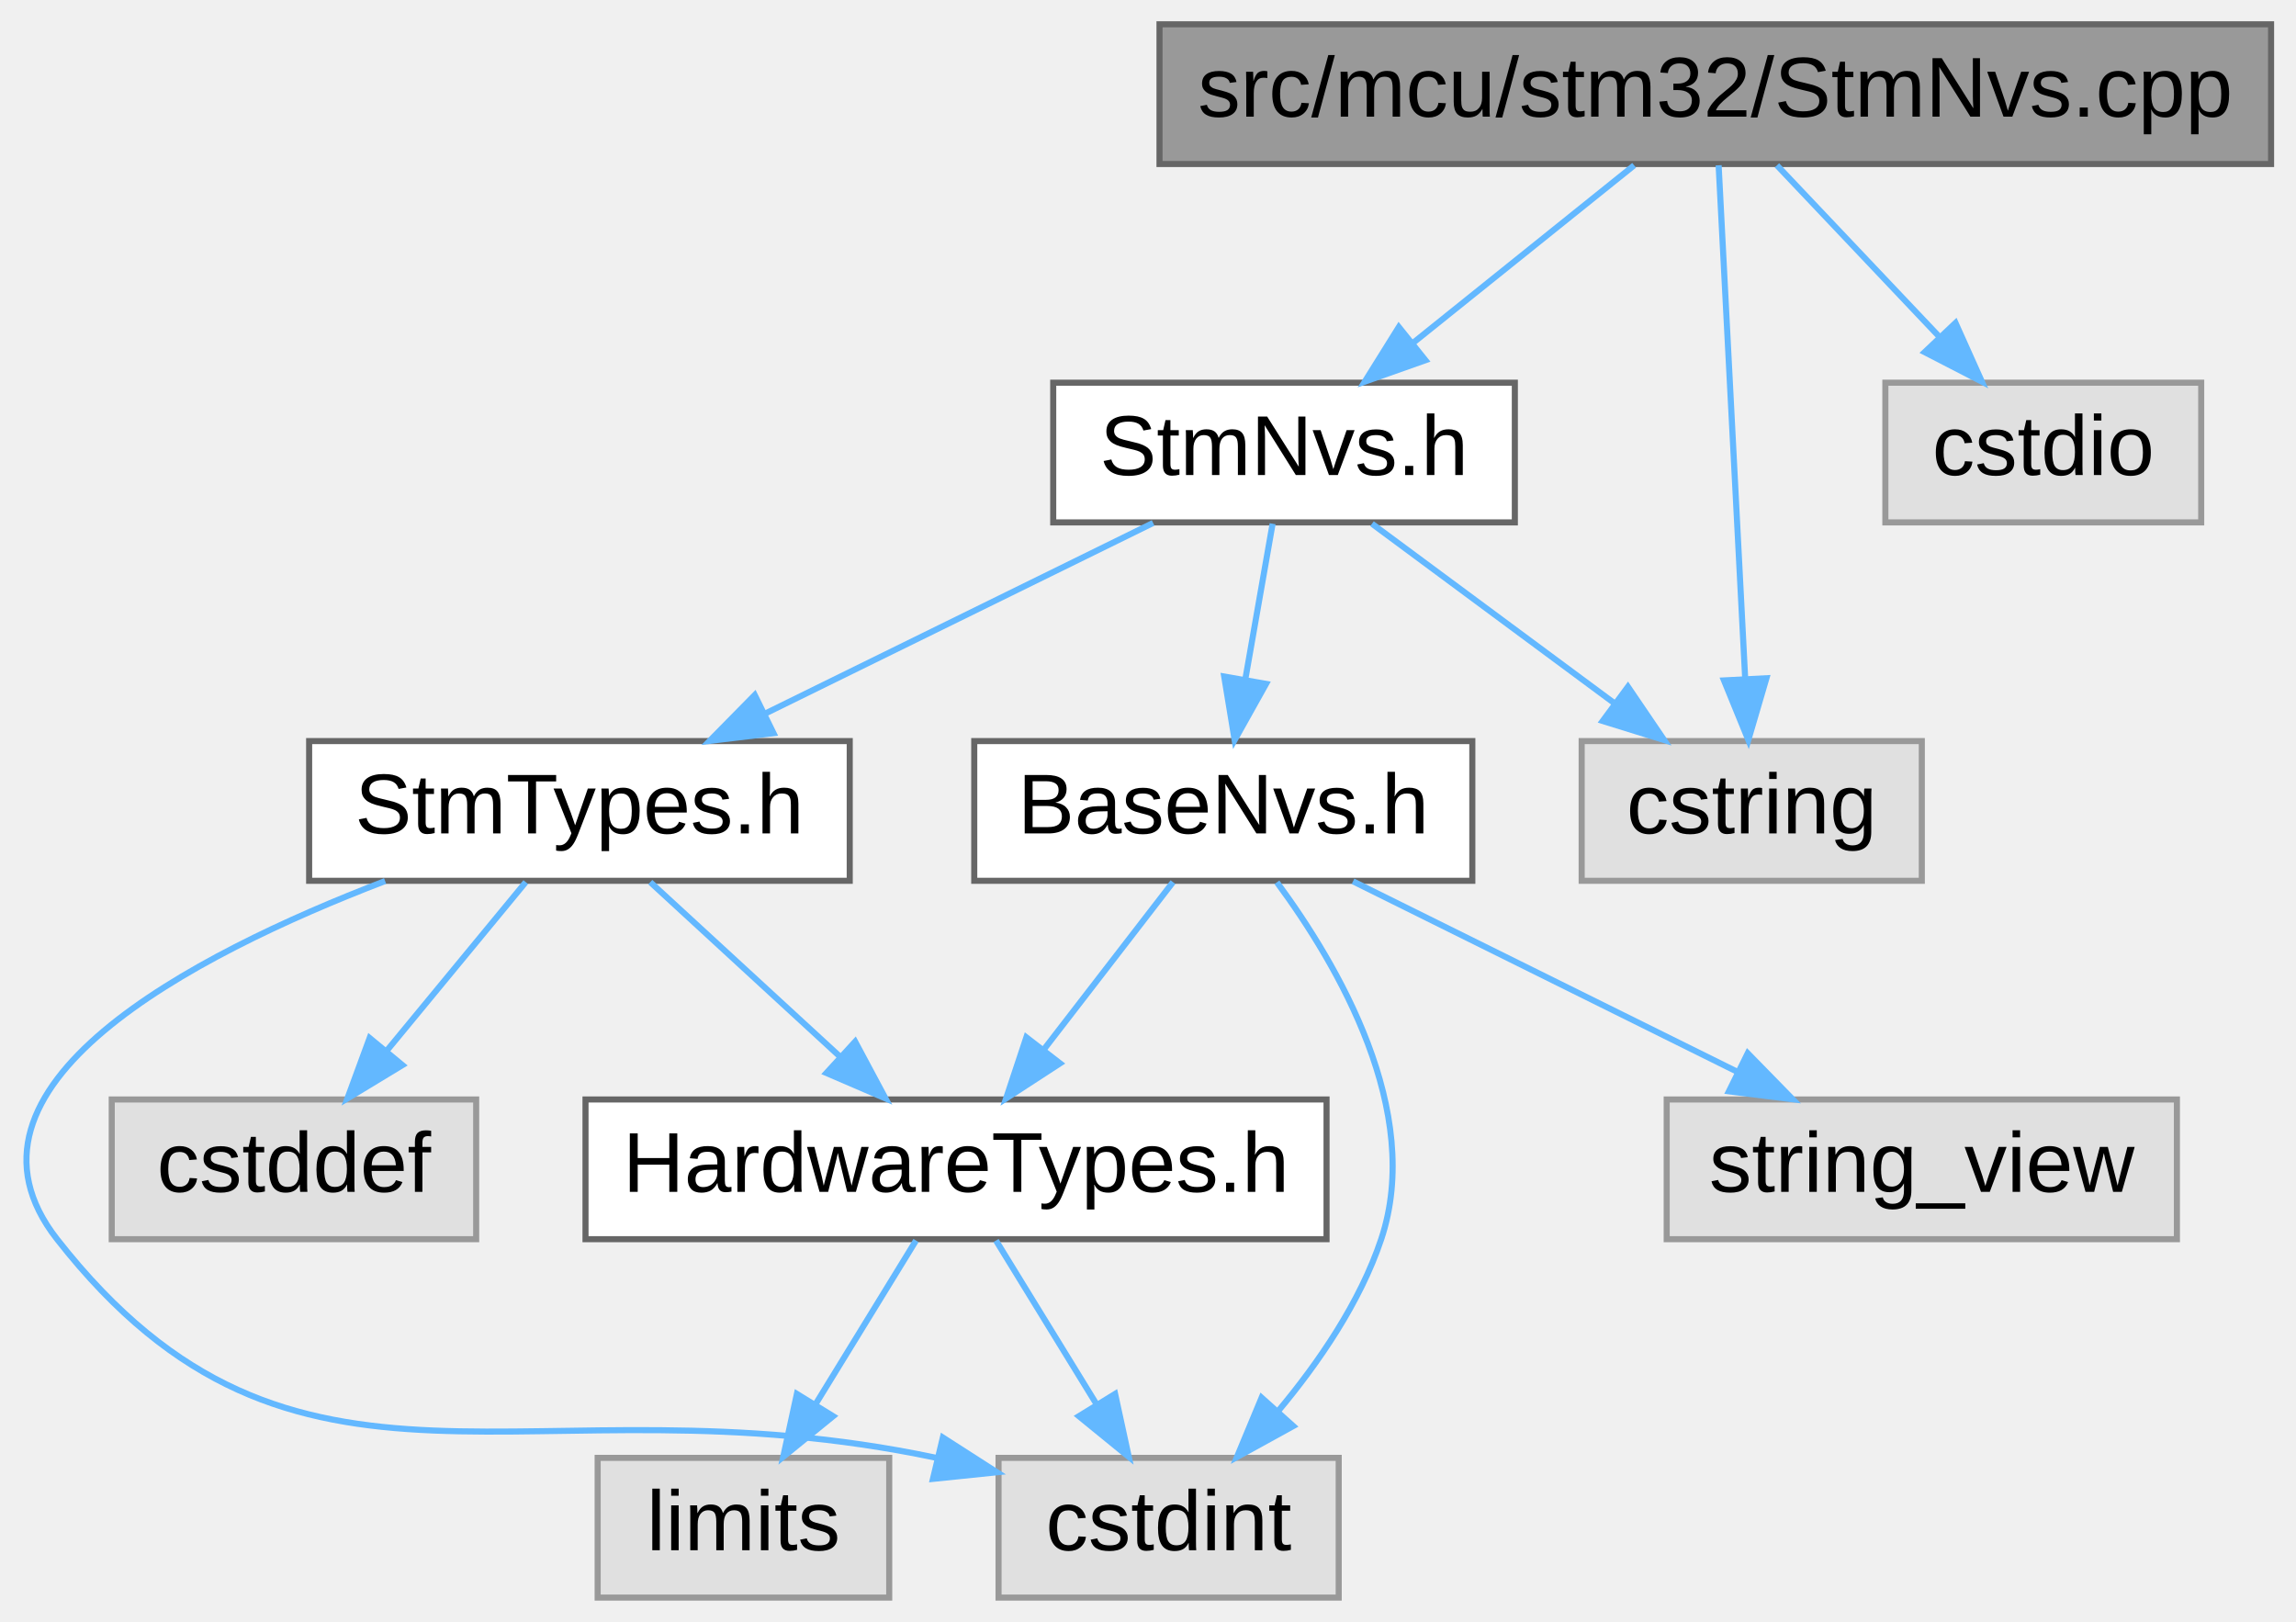
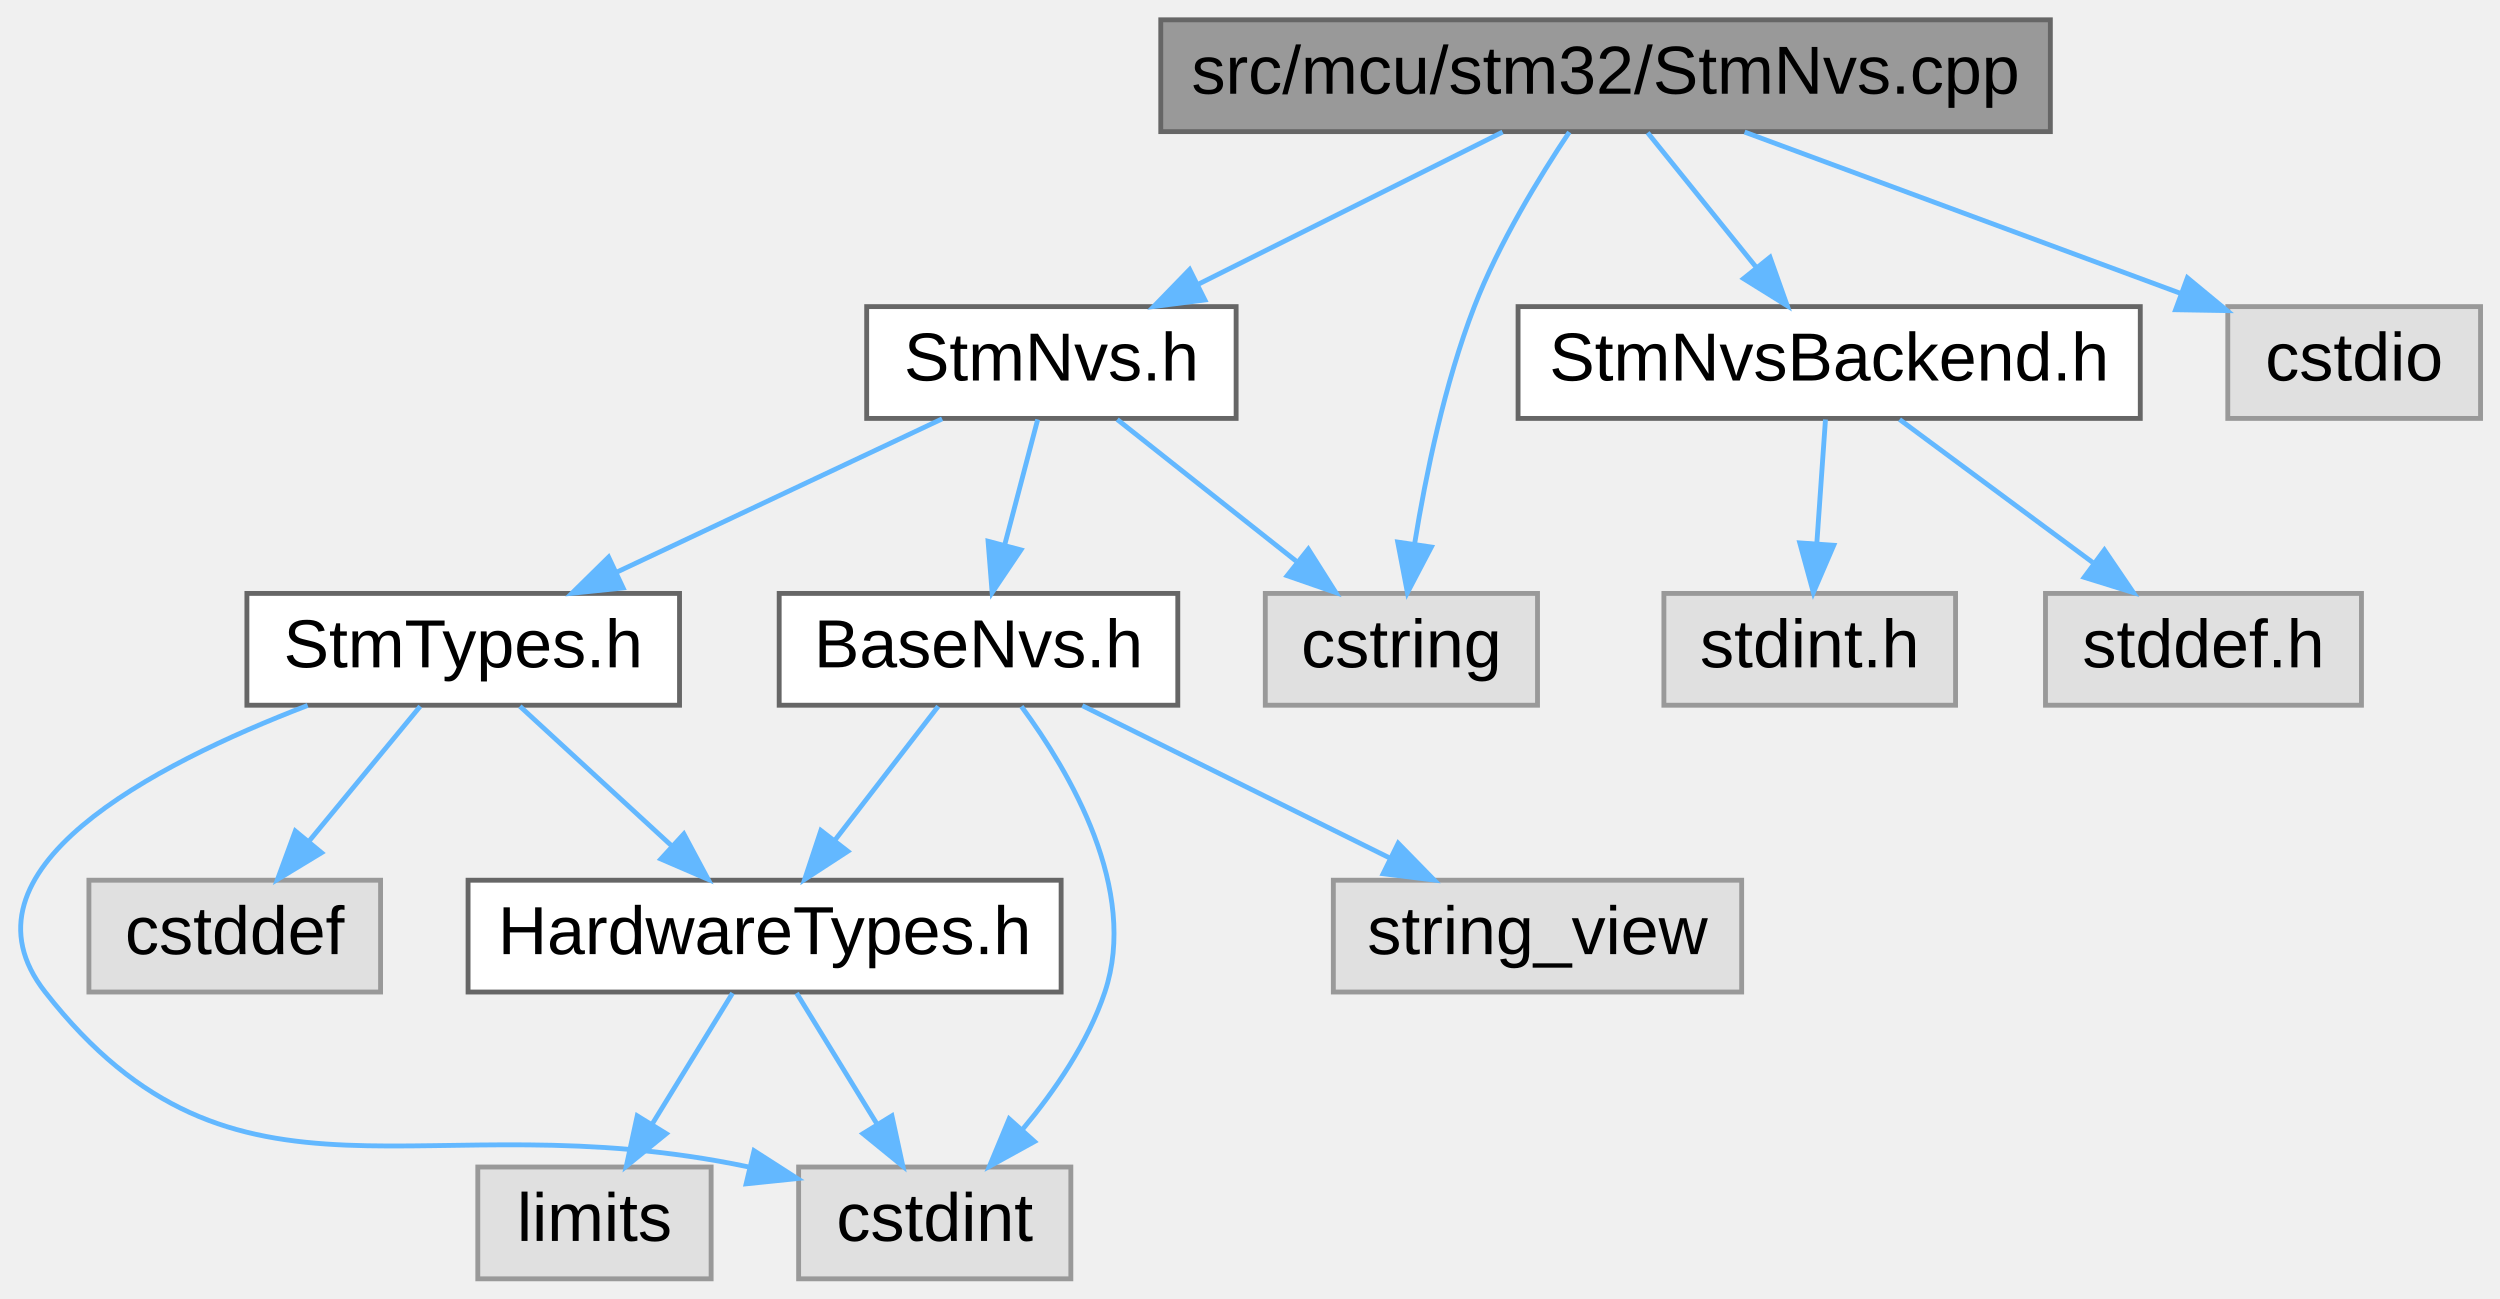
- <svg xmlns="http://www.w3.org/2000/svg" xmlns:xlink="http://www.w3.org/1999/xlink" width="378pt" height="267pt" viewBox="0.00 0.00 377.79 267.00">
+ <svg xmlns="http://www.w3.org/2000/svg" xmlns:xlink="http://www.w3.org/1999/xlink" width="514pt" height="267pt" viewBox="0.00 0.00 514.29 267.00">
  <g id="graph0" class="graph" transform="scale(1 1) rotate(0) translate(4 263)">
    <g id="Node000001" class="node">
      <g id="a_Node000001">
        <a xlink:title="STM32 NVS implementation — flash-backed key-value store.">
-           <polygon fill="#999999" stroke="#666666" points="369.79,-259 186.79,-259 186.79,-236 369.79,-236 369.79,-259" />
-           <text text-anchor="middle" x="278.29" y="-243.8" font-family="Arial" font-size="14.00">src/mcu/stm32/StmNvs.cpp</text>
+           <polygon fill="#999999" stroke="#666666" points="417.79,-259 234.79,-259 234.79,-236 417.79,-236 417.79,-259" />
+           <text text-anchor="middle" x="326.29" y="-243.8" font-family="Arial" font-size="14.00">src/mcu/stm32/StmNvs.cpp</text>
        </a>
      </g>
    </g>
    <g id="Node000002" class="node">
      <g id="a_Node000002">
        <a xlink:href="StmNvs_8h.html" target="_top" xlink:title="STM32 NVS (Non-Volatile Storage) — flash-based key-value store.">
-           <polygon fill="white" stroke="#666666" points="245.29,-200 169.29,-200 169.29,-177 245.29,-177 245.29,-200" />
-           <text text-anchor="middle" x="207.29" y="-184.8" font-family="Arial" font-size="14.00">StmNvs.h</text>
+           <polygon fill="white" stroke="#666666" points="250.29,-200 174.29,-200 174.29,-177 250.29,-177 250.29,-200" />
+           <text text-anchor="middle" x="212.29" y="-184.8" font-family="Arial" font-size="14.00">StmNvs.h</text>
        </a>
      </g>
    </g>
    <g id="edge1_Node000001_Node000002" class="edge">
      <g id="a_edge1_Node000001_Node000002">
        <a xlink:title=" ">
-           <path fill="none" stroke="#63b8ff" d="M264.93,-235.78C254.72,-227.58 240.43,-216.11 228.64,-206.64" />
-           <polygon fill="#63b8ff" stroke="#63b8ff" points="230.57,-203.7 220.58,-200.17 226.19,-209.16 230.57,-203.7" />
+           <path fill="none" stroke="#63b8ff" d="M305.11,-235.91C287.51,-227.11 262.26,-214.49 242.53,-204.62" />
+           <polygon fill="#63b8ff" stroke="#63b8ff" points="243.86,-201.37 233.35,-200.03 240.73,-207.63 243.86,-201.37" />
        </a>
      </g>
    </g>
    <g id="Node000010" class="node">
      <g id="a_Node000010">
        <a xlink:title=" ">
          <polygon fill="#e0e0e0" stroke="#999999" points="312.29,-141 256.29,-141 256.29,-118 312.29,-118 312.29,-141" />
          <text text-anchor="middle" x="284.29" y="-125.8" font-family="Arial" font-size="14.00">cstring</text>
        </a>
      </g>
    </g>
-     <g id="edge13_Node000001_Node000010" class="edge">
-       <g id="a_edge13_Node000001_Node000010">
-         <a xlink:title=" ">
-           <path fill="none" stroke="#63b8ff" d="M278.84,-235.79C279.83,-216.63 281.93,-176.15 283.21,-151.34" />
-           <polygon fill="#63b8ff" stroke="#63b8ff" points="286.71,-151.35 283.73,-141.18 279.72,-150.99 286.71,-151.35" />
+     <g id="edge16_Node000001_Node000010" class="edge">
+       <g id="a_edge16_Node000001_Node000010">
+         <a xlink:title=" ">
+           <path fill="none" stroke="#63b8ff" d="M318.83,-235.9C312.74,-226.78 304.34,-213.06 299.29,-200 293.17,-184.2 289.3,-165.35 287.02,-151.28" />
+           <polygon fill="#63b8ff" stroke="#63b8ff" points="290.45,-150.54 285.53,-141.16 283.53,-151.56 290.45,-150.54" />
        </a>
      </g>
    </g>
    <g id="Node000011" class="node">
      <g id="a_Node000011">
-         <a xlink:title=" ">
-           <polygon fill="#e0e0e0" stroke="#999999" points="358.29,-200 306.29,-200 306.29,-177 358.29,-177 358.29,-200" />
-           <text text-anchor="middle" x="332.29" y="-184.8" font-family="Arial" font-size="14.00">cstdio</text>
-         </a>
-       </g>
-     </g>
-     <g id="edge14_Node000001_Node000011" class="edge">
-       <g id="a_edge14_Node000001_Node000011">
-         <a xlink:title=" ">
-           <path fill="none" stroke="#63b8ff" d="M288.44,-235.78C295.99,-227.82 306.45,-216.77 315.26,-207.47" />
-           <polygon fill="#63b8ff" stroke="#63b8ff" points="317.84,-209.84 322.18,-200.17 312.76,-205.03 317.84,-209.84" />
+         <a xlink:href="StmNvsBackend_8h.html" target="_top" xlink:title="Weak product hooks for StmNvs flash I/O (external / QSPI-backed NVS).">
+           <polygon fill="white" stroke="#666666" points="436.29,-200 308.29,-200 308.29,-177 436.29,-177 436.29,-200" />
+           <text text-anchor="middle" x="372.29" y="-184.8" font-family="Arial" font-size="14.00">StmNvsBackend.h</text>
+         </a>
+       </g>
+     </g>
+     <g id="edge13_Node000001_Node000011" class="edge">
+       <g id="a_edge13_Node000001_Node000011">
+         <a xlink:title=" ">
+           <path fill="none" stroke="#63b8ff" d="M334.94,-235.78C341.24,-227.98 349.92,-217.21 357.33,-208.03" />
+           <polygon fill="#63b8ff" stroke="#63b8ff" points="360.12,-210.15 363.67,-200.17 354.67,-205.76 360.12,-210.15" />
+         </a>
+       </g>
+     </g>
+     <g id="Node000014" class="node">
+       <g id="a_Node000014">
+         <a xlink:title=" ">
+           <polygon fill="#e0e0e0" stroke="#999999" points="506.29,-200 454.29,-200 454.29,-177 506.29,-177 506.29,-200" />
+           <text text-anchor="middle" x="480.29" y="-184.8" font-family="Arial" font-size="14.00">cstdio</text>
+         </a>
+       </g>
+     </g>
+     <g id="edge17_Node000001_Node000014" class="edge">
+       <g id="a_edge17_Node000001_Node000014">
+         <a xlink:title=" ">
+           <path fill="none" stroke="#63b8ff" d="M354.89,-235.91C380.22,-226.54 417.31,-212.81 444.58,-202.72" />
+           <polygon fill="#63b8ff" stroke="#63b8ff" points="445.98,-205.93 454.14,-199.18 443.55,-199.36 445.98,-205.93" />
        </a>
      </g>
    </g>
    <g id="Node000003" class="node">
      <g id="a_Node000003">
        <a xlink:href="BaseNvs_8h.html" target="_top" xlink:title="Abstract base class for Non-Volatile Storage implementations in the HardFOC system.">
          <polygon fill="white" stroke="#666666" points="238.29,-141 156.29,-141 156.29,-118 238.29,-118 238.29,-141" />
          <text text-anchor="middle" x="197.29" y="-125.8" font-family="Arial" font-size="14.00">BaseNvs.h</text>
        </a>
      </g>
    </g>
    <g id="edge2_Node000002_Node000003" class="edge">
      <g id="a_edge2_Node000002_Node000003">
        <a xlink:title=" ">
-           <path fill="none" stroke="#63b8ff" d="M205.41,-176.78C204.15,-169.61 202.45,-159.95 200.94,-151.31" />
-           <polygon fill="#63b8ff" stroke="#63b8ff" points="204.33,-150.42 199.16,-141.17 197.44,-151.63 204.33,-150.42" />
+           <path fill="none" stroke="#63b8ff" d="M209.47,-176.78C207.56,-169.53 204.98,-159.74 202.69,-151.02" />
+           <polygon fill="#63b8ff" stroke="#63b8ff" points="206.02,-149.95 200.1,-141.17 199.26,-151.73 206.02,-149.95" />
        </a>
      </g>
    </g>
    <g id="Node000008" class="node">
      <g id="a_Node000008">
        <a xlink:href="StmTypes_8h.html" target="_top" xlink:title="STM32 platform-specific type definitions for hardware abstraction.">
          <polygon fill="white" stroke="#666666" points="135.79,-141 46.79,-141 46.79,-118 135.79,-118 135.79,-141" />
          <text text-anchor="middle" x="91.29" y="-125.8" font-family="Arial" font-size="14.00">StmTypes.h</text>
        </a>
      </g>
    </g>
    <g id="edge8_Node000002_Node000008" class="edge">
      <g id="a_edge8_Node000002_Node000008">
        <a xlink:title=" ">
-           <path fill="none" stroke="#63b8ff" d="M185.74,-176.91C167.75,-168.07 141.9,-155.37 121.79,-145.49" />
-           <polygon fill="#63b8ff" stroke="#63b8ff" points="123.24,-142.3 112.72,-141.03 120.15,-148.58 123.24,-142.3" />
+           <path fill="none" stroke="#63b8ff" d="M189.81,-176.91C170.96,-168.03 143.84,-155.26 122.82,-145.35" />
+           <polygon fill="#63b8ff" stroke="#63b8ff" points="124.18,-142.13 113.64,-141.03 121.2,-148.46 124.18,-142.13" />
        </a>
      </g>
    </g>
    <g id="edge12_Node000002_Node000010" class="edge">
      <g id="a_edge12_Node000002_Node000010">
        <a xlink:title=" ">
-           <path fill="none" stroke="#63b8ff" d="M221.77,-176.78C232.95,-168.5 248.64,-156.89 261.51,-147.36" />
-           <polygon fill="#63b8ff" stroke="#63b8ff" points="263.91,-149.94 269.87,-141.17 259.75,-144.31 263.91,-149.94" />
+           <path fill="none" stroke="#63b8ff" d="M225.83,-176.78C236.19,-168.58 250.68,-157.11 262.64,-147.64" />
+           <polygon fill="#63b8ff" stroke="#63b8ff" points="265.14,-150.12 270.8,-141.17 260.79,-144.64 265.14,-150.12" />
        </a>
      </g>
    </g>
    <g id="Node000004" class="node">
      <g id="a_Node000004">
        <a xlink:href="HardwareTypes_8h.html" target="_top" xlink:title="Platform-agnostic hardware type definitions for the HardFOC system.">
          <polygon fill="white" stroke="#666666" points="214.29,-82 92.29,-82 92.29,-59 214.29,-59 214.29,-82" />
          <text text-anchor="middle" x="153.29" y="-66.8" font-family="Arial" font-size="14.00">HardwareTypes.h</text>
        </a>
      </g>
    </g>
    <g id="edge3_Node000003_Node000004" class="edge">
      <g id="a_edge3_Node000003_Node000004">
        <a xlink:title=" ">
          <path fill="none" stroke="#63b8ff" d="M189.01,-117.78C183.05,-110.06 174.85,-99.43 167.81,-90.31" />
          <polygon fill="#63b8ff" stroke="#63b8ff" points="170.41,-87.95 161.53,-82.17 164.87,-92.23 170.41,-87.95" />
        </a>
      </g>
    </g>
    <g id="Node000005" class="node">
      <g id="a_Node000005">
        <a xlink:title=" ">
          <polygon fill="#e0e0e0" stroke="#999999" points="216.29,-23 160.29,-23 160.29,0 216.29,0 216.29,-23" />
          <text text-anchor="middle" x="188.29" y="-7.8" font-family="Arial" font-size="14.00">cstdint</text>
        </a>
      </g>
    </g>
    <g id="edge6_Node000003_Node000005" class="edge">
      <g id="a_edge6_Node000003_Node000005">
        <a xlink:title=" ">
          <path fill="none" stroke="#63b8ff" d="M206.12,-117.75C216.16,-104.16 230.31,-80.02 223.29,-59 219.82,-48.62 213.01,-38.69 206.32,-30.7" />
          <polygon fill="#63b8ff" stroke="#63b8ff" points="208.81,-28.24 199.53,-23.13 203.6,-32.91 208.81,-28.24" />
        </a>
      </g>
    </g>
    <g id="Node000007" class="node">
      <g id="a_Node000007">
        <a xlink:title=" ">
          <polygon fill="#e0e0e0" stroke="#999999" points="354.29,-82 270.29,-82 270.29,-59 354.29,-59 354.29,-82" />
          <text text-anchor="middle" x="312.29" y="-66.8" font-family="Arial" font-size="14.00">string_view</text>
        </a>
      </g>
    </g>
    <g id="edge7_Node000003_Node000007" class="edge">
      <g id="a_edge7_Node000003_Node000007">
        <a xlink:title=" ">
          <path fill="none" stroke="#63b8ff" d="M218.65,-117.91C236.48,-109.07 262.11,-96.37 282.05,-86.49" />
          <polygon fill="#63b8ff" stroke="#63b8ff" points="283.63,-89.61 291.04,-82.03 280.53,-83.34 283.63,-89.61" />
        </a>
      </g>
    </g>
    <g id="edge4_Node000004_Node000005" class="edge">
      <g id="a_edge4_Node000004_Node000005">
        <a xlink:title=" ">
          <path fill="none" stroke="#63b8ff" d="M159.87,-58.78C164.51,-51.22 170.87,-40.87 176.39,-31.88" />
          <polygon fill="#63b8ff" stroke="#63b8ff" points="179.48,-33.53 181.73,-23.17 173.52,-29.86 179.48,-33.53" />
        </a>
      </g>
    </g>
    <g id="Node000006" class="node">
      <g id="a_Node000006">
        <a xlink:title=" ">
          <polygon fill="#e0e0e0" stroke="#999999" points="142.29,-23 94.29,-23 94.29,0 142.29,0 142.29,-23" />
          <text text-anchor="middle" x="118.29" y="-7.8" font-family="Arial" font-size="14.00">limits</text>
        </a>
      </g>
    </g>
    <g id="edge5_Node000004_Node000006" class="edge">
      <g id="a_edge5_Node000004_Node000006">
        <a xlink:title=" ">
          <path fill="none" stroke="#63b8ff" d="M146.7,-58.78C142.06,-51.22 135.71,-40.87 130.19,-31.88" />
          <polygon fill="#63b8ff" stroke="#63b8ff" points="133.06,-29.86 124.84,-23.17 127.09,-33.53 133.06,-29.86" />
        </a>
      </g>
    </g>
    <g id="edge9_Node000008_Node000004" class="edge">
      <g id="a_edge9_Node000008_Node000004">
        <a xlink:title=" ">
          <path fill="none" stroke="#63b8ff" d="M102.95,-117.78C111.69,-109.74 123.86,-98.55 134.04,-89.19" />
          <polygon fill="#63b8ff" stroke="#63b8ff" points="136.68,-91.52 141.68,-82.17 131.95,-86.36 136.68,-91.52" />
        </a>
      </g>
    </g>
    <g id="edge10_Node000008_Node000005" class="edge">
      <g id="a_edge10_Node000008_Node000005">
        <a xlink:title=" ">
          <path fill="none" stroke="#63b8ff" d="M59.3,-117.96C27.38,-105.73 -14.31,-84.01 5.29,-59 44.57,-8.85 82.92,-37.15 149.93,-23.03" />
          <polygon fill="#63b8ff" stroke="#63b8ff" points="151.12,-26.35 160.03,-20.63 149.49,-19.54 151.12,-26.35" />
        </a>
      </g>
    </g>
    <g id="Node000009" class="node">
      <g id="a_Node000009">
        <a xlink:title=" ">
          <polygon fill="#e0e0e0" stroke="#999999" points="74.29,-82 14.29,-82 14.29,-59 74.29,-59 74.29,-82" />
          <text text-anchor="middle" x="44.29" y="-66.8" font-family="Arial" font-size="14.00">cstddef</text>
        </a>
      </g>
    </g>
    <g id="edge11_Node000008_Node000009" class="edge">
      <g id="a_edge11_Node000008_Node000009">
        <a xlink:title=" ">
          <path fill="none" stroke="#63b8ff" d="M82.45,-117.78C76.01,-109.98 67.14,-99.21 59.57,-90.03" />
          <polygon fill="#63b8ff" stroke="#63b8ff" points="62.15,-87.66 53.09,-82.17 56.75,-92.12 62.15,-87.66" />
        </a>
      </g>
    </g>
+     <g id="Node000012" class="node">
+       <g id="a_Node000012">
+         <a xlink:title=" ">
+           <polygon fill="#e0e0e0" stroke="#999999" points="481.79,-141 416.79,-141 416.79,-118 481.79,-118 481.79,-141" />
+           <text text-anchor="middle" x="449.29" y="-125.8" font-family="Arial" font-size="14.00">stddef.h</text>
+         </a>
+       </g>
+     </g>
+     <g id="edge14_Node000011_Node000012" class="edge">
+       <g id="a_edge14_Node000011_Node000012">
+         <a xlink:title=" ">
+           <path fill="none" stroke="#63b8ff" d="M386.77,-176.78C397.95,-168.5 413.64,-156.89 426.51,-147.36" />
+           <polygon fill="#63b8ff" stroke="#63b8ff" points="428.91,-149.94 434.87,-141.17 424.75,-144.31 428.91,-149.94" />
+         </a>
+       </g>
+     </g>
+     <g id="Node000013" class="node">
+       <g id="a_Node000013">
+         <a xlink:title=" ">
+           <polygon fill="#e0e0e0" stroke="#999999" points="398.29,-141 338.29,-141 338.29,-118 398.29,-118 398.29,-141" />
+           <text text-anchor="middle" x="368.29" y="-125.8" font-family="Arial" font-size="14.00">stdint.h</text>
+         </a>
+       </g>
+     </g>
+     <g id="edge15_Node000011_Node000013" class="edge">
+       <g id="a_edge15_Node000011_Node000013">
+         <a xlink:title=" ">
+           <path fill="none" stroke="#63b8ff" d="M371.53,-176.78C371.03,-169.61 370.35,-159.95 369.75,-151.31" />
+           <polygon fill="#63b8ff" stroke="#63b8ff" points="373.23,-150.9 369.04,-141.17 366.24,-151.39 373.23,-150.9" />
+         </a>
+       </g>
+     </g>
  </g>
</svg>
